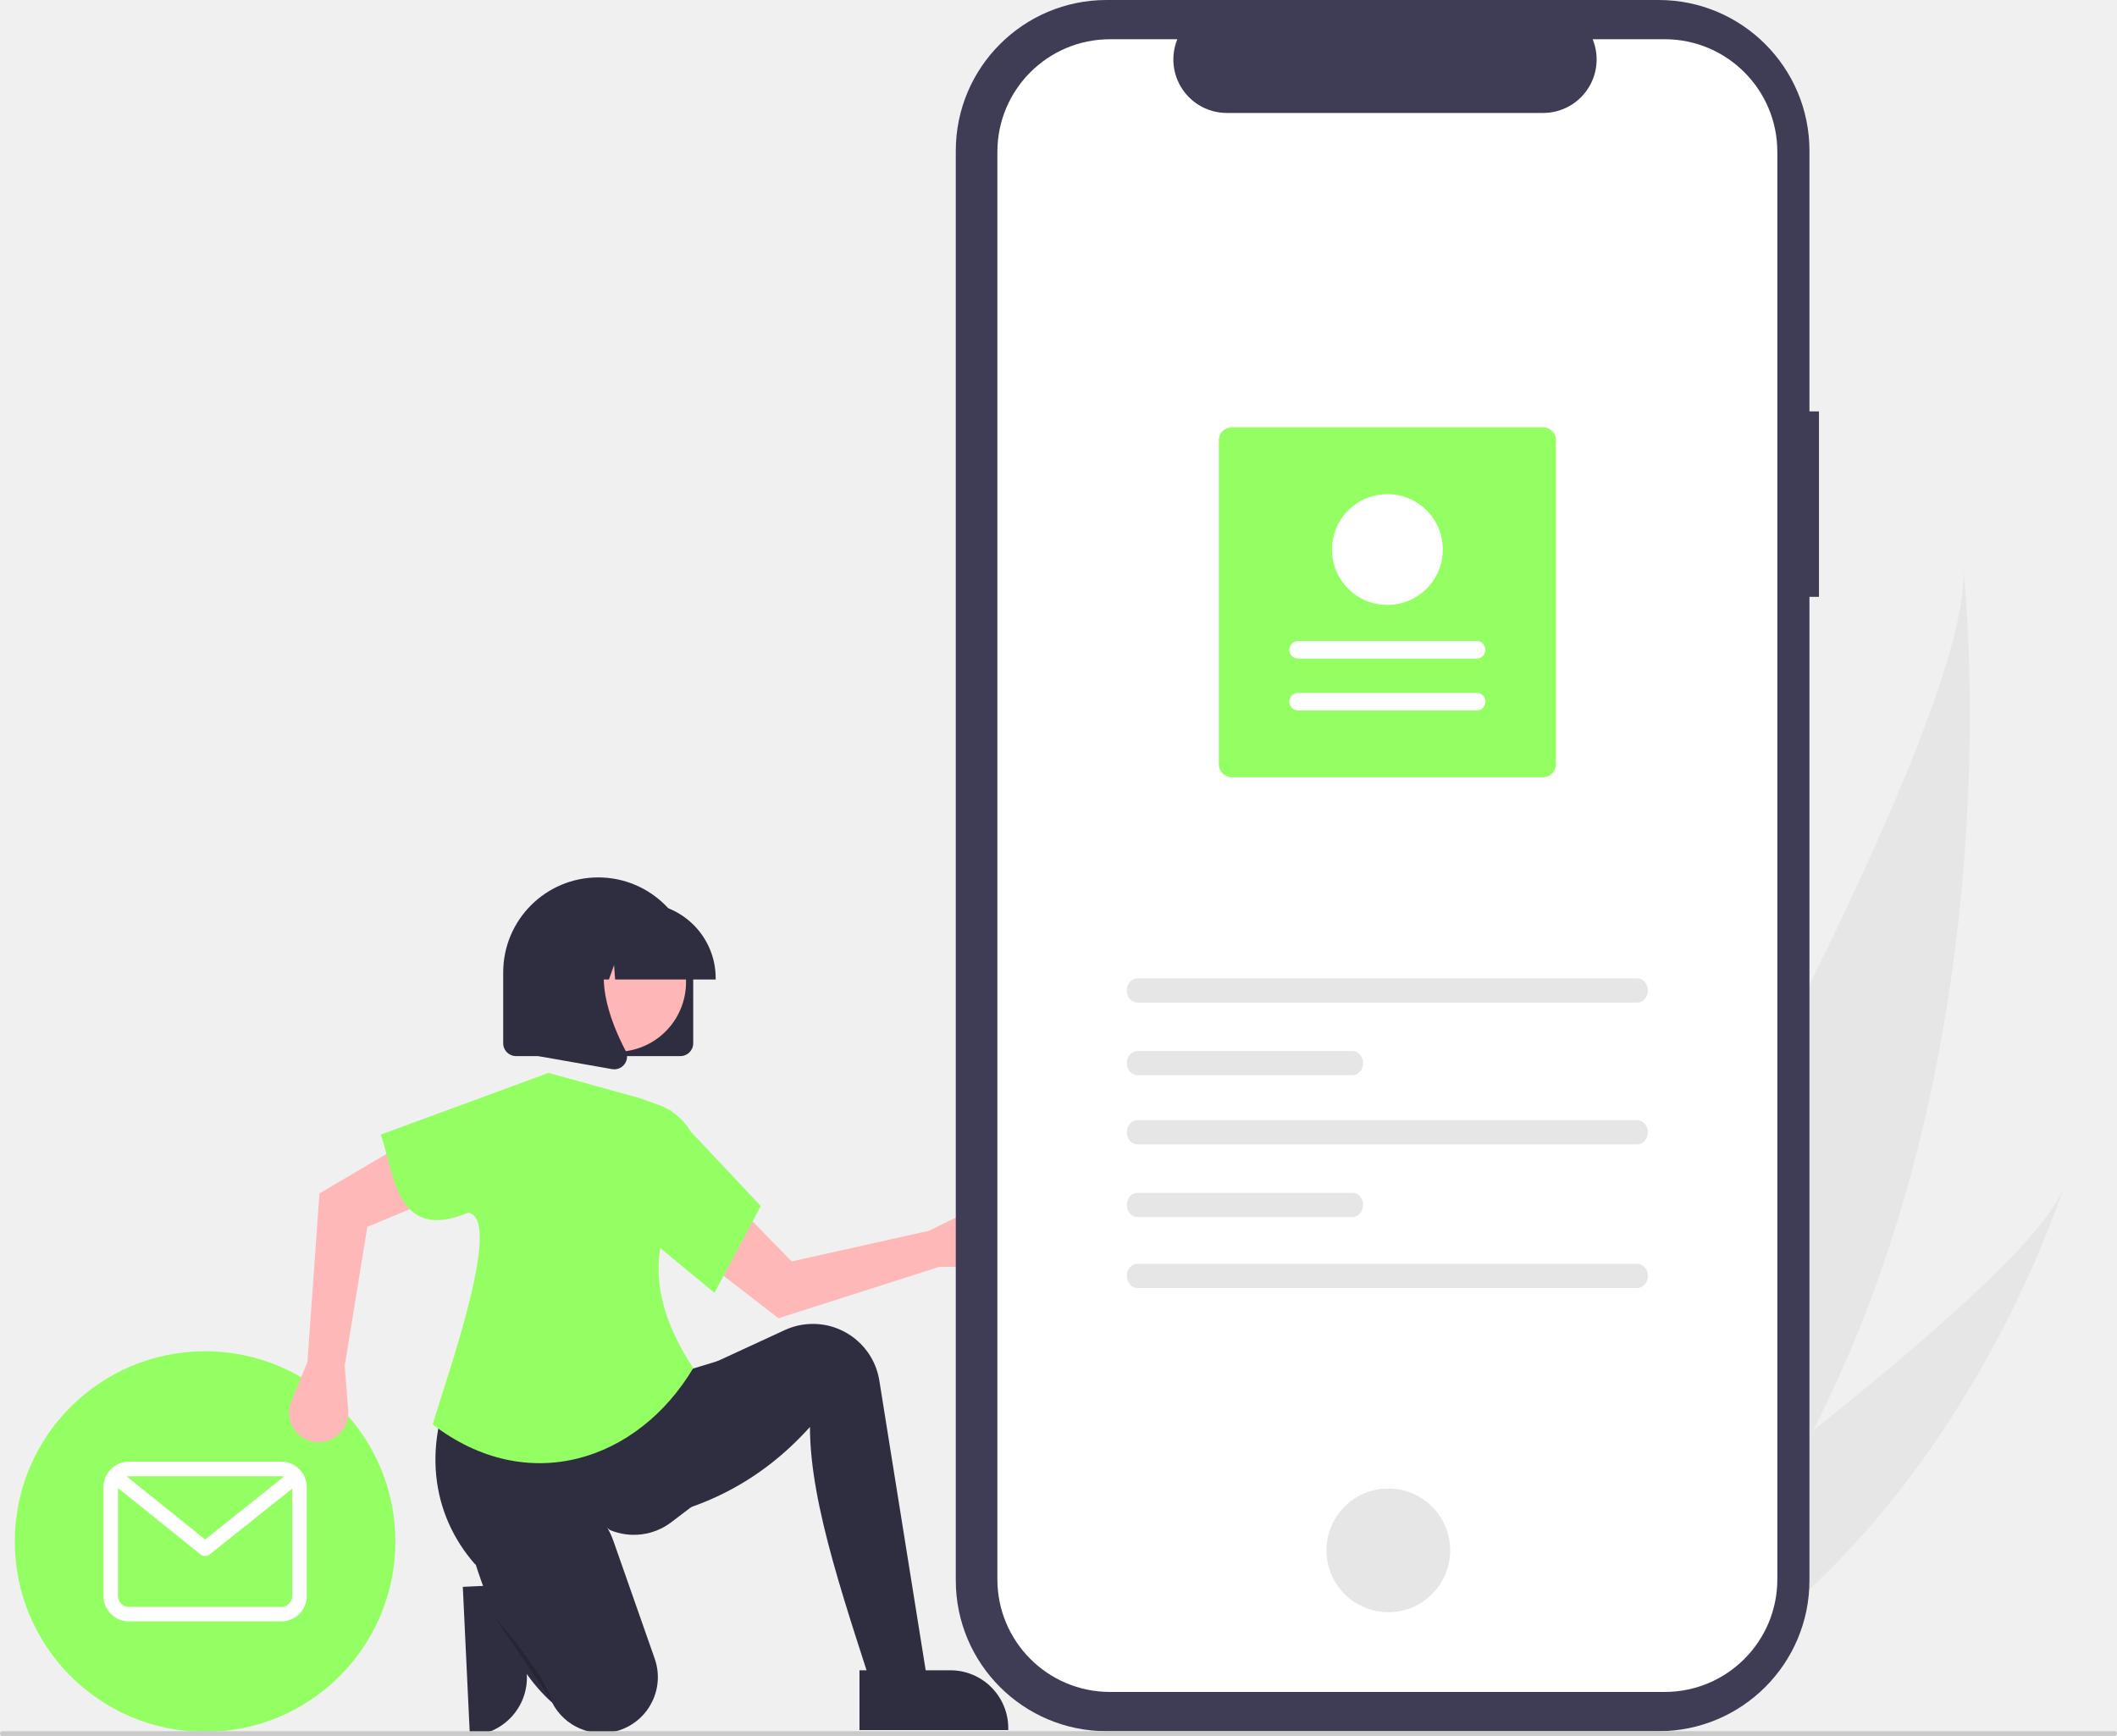
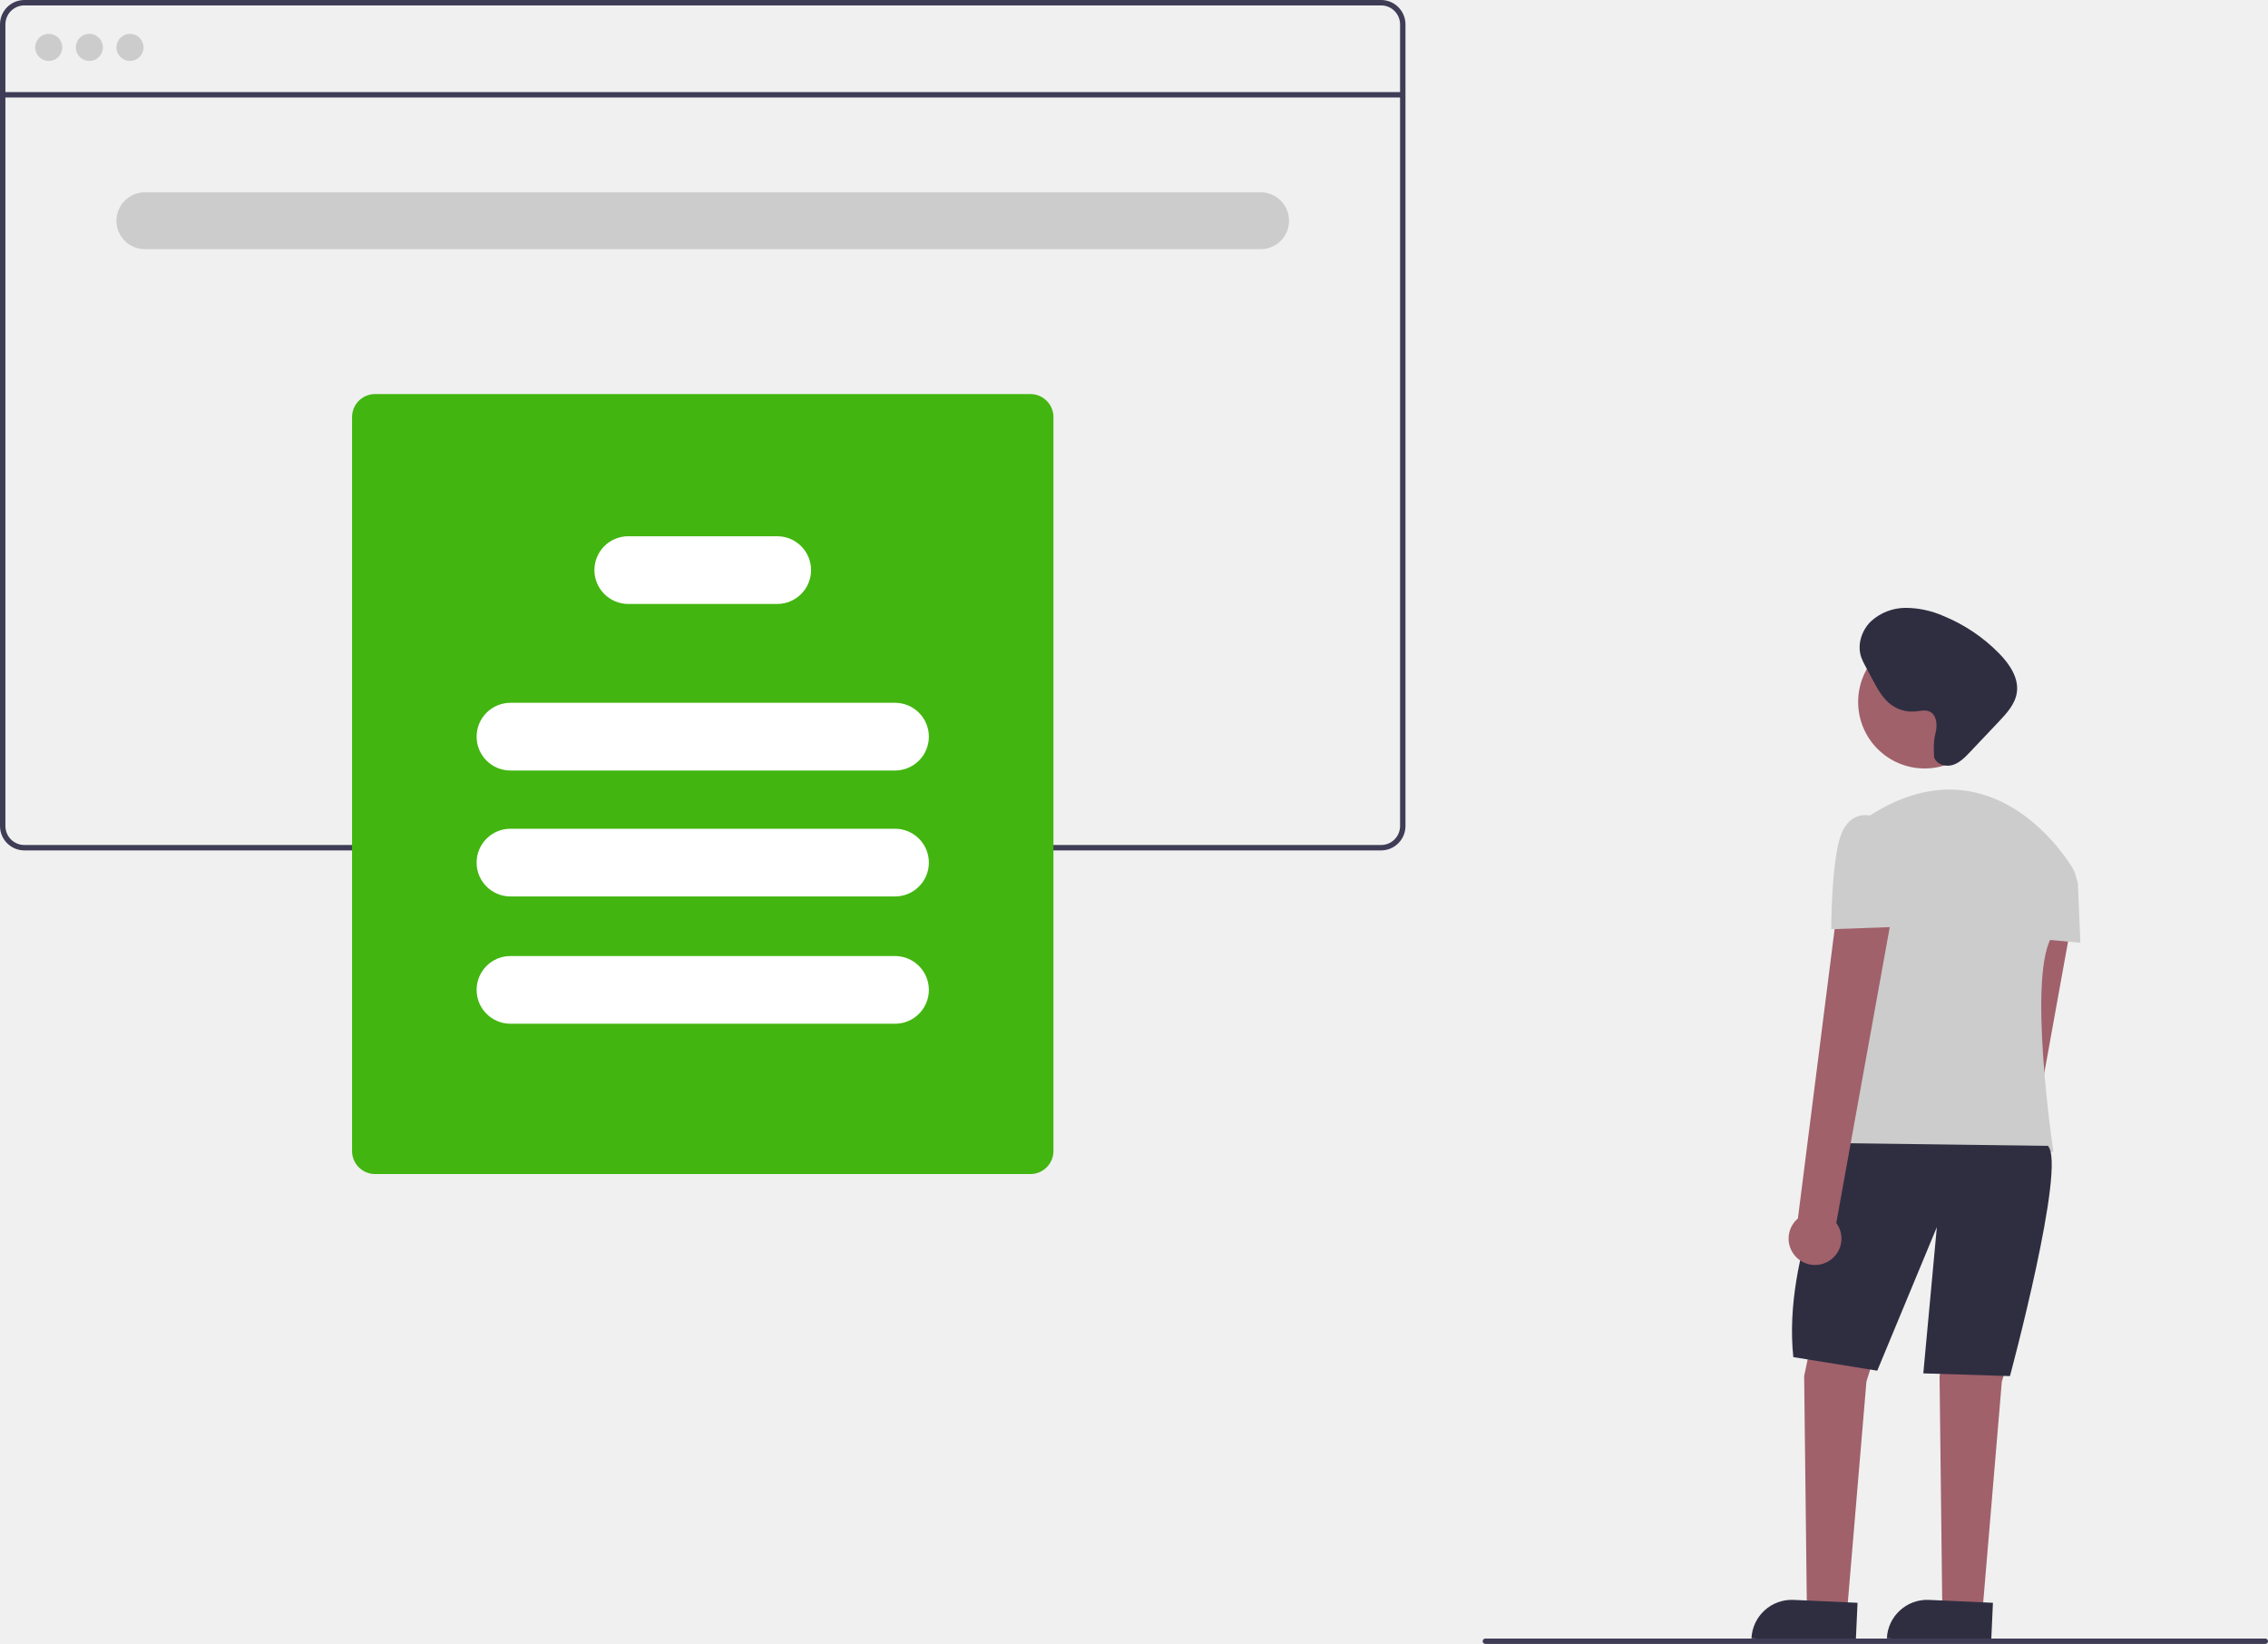
- <svg xmlns="http://www.w3.org/2000/svg" id="a51d4639-2054-454d-a26d-938e218c2a6d" data-name="Layer 1" width="890" height="729.787" viewBox="0 0 890 729.787">
-   <path d="M374.677,751.016l1.81,38.157 0.0.002a24.345,24.345,0,0,1-23.164,25.469l-.79.037-2.964-62.474Z" transform="translate(-155 -85.10634)" fill="#2f2e41" />
-   <path d="M917.171,686.534c-18.173,35.465-41.224,69.764-70.389,100.808-.648.701-1.302,1.384-1.962,2.079l-69.101-32.713c.423-.702.886-1.491,1.385-2.353,29.683-50.787,208.865-360.591,203.203-430.758C980.966,329.384,1002.205,520.765,917.171,686.534Z" transform="translate(-155 -85.10634)" fill="#e6e6e6" />
-   <path d="M860.113,793.652c-.967.55-1.959,1.088-2.957,1.608l-51.838-24.541c.725-.514,1.569-1.122,2.539-1.806,15.881-11.403,63.105-45.613,109.314-82.38,49.658-39.511,98.152-81.964,105.354-102.228C1021.062,588.952,975.611,730.202,860.113,793.652Z" transform="translate(-155 -85.10634)" fill="#e6e6e6" />
-   <circle cx="86.23" cy="648.051" r="80" fill="#93ff63" />
-   <path d="M273.275,699.586H209.184a10.694,10.694,0,0,0-10.682,10.682v45.779a10.694,10.694,0,0,0,10.682,10.682h64.091A10.694,10.694,0,0,0,283.957,756.046v-45.779A10.694,10.694,0,0,0,273.275,699.586Zm0,6.104a4.559,4.559,0,0,1,1.134.148l-33.172,26.461-32.978-26.515a4.58,4.58,0,0,1,.925-.094Zm0,54.935H209.184a4.583,4.583,0,0,1-4.578-4.578V710.679l34.711,27.909a3.052,3.052,0,0,0,3.815.007l34.72-27.697v45.148A4.583,4.583,0,0,1,273.275,760.624Z" transform="translate(-155 -85.10634)" fill="#fff" />
-   <path d="M549.968,617.658l17.9.147a12.454,12.454,0,0,0,12.398-14.43h0a12.454,12.454,0,0,0-17.807-9.191L545.579,602.513l-57.737,12.876-24.735-25.289-14.208,23.401,33.378,25.788Z" transform="translate(-155 -85.10634)" fill="#ffb8b8" />
-   <path d="M546.613,802.596l-21.089,4.056c-14.405-45.408-30.013-88.411-30.012-121.67-20.386,22.689-45.667,35.669-75.436,39.746l3.245-50.29,24.334-12.978,37.243-17.189a28.281,28.281,0,0,1,10.365-2.564h0a28.281,28.281,0,0,1,29.412,23.773Z" transform="translate(-155 -85.10634)" fill="#2f2e41" />
-   <path d="M445.627,718.644l-8.406,6.388a26.031,26.031,0,0,1-25.662,3.345h0C387.484,710.331,370.38,715.655,354.878,742.894c-18.594-20.985-23.182-51.295-6.587-82.651L440.355,662.27l18.656-5.678Z" transform="translate(-155 -85.10634)" fill="#2f2e41" />
-   <path d="M414.967,812.623h0a23.507,23.507,0,0,1-27.82-11.721c-8.274-7.287-15.255-17.721-21.309-30.409a235.353,235.353,0,0,1-11.167-28.683c-4.19-12.94,2.816-27.077,15.855-30.948q.582-.173,1.177-.326c17.406-4.469,35.281,5.571,41.231,22.528l17.301,49.308a23.507,23.507,0,0,1-14.398,29.964Q415.404,812.488,414.967,812.623Z" transform="translate(-155 -85.10634)" fill="#2f2e41" />
-   <path d="M362.891,764.878s20.278,22.712,24.334,35.69" transform="translate(-155 -85.10634)" opacity="0.2" style="isolation:isolate" />
-   <path d="M284.244,657.693l-6.787,16.564a12.454,12.454,0,0,0,8.791,16.872h0a12.454,12.454,0,0,0,15.149-13.118l-1.462-18.767,9.496-58.388,32.669-13.57-16.448-21.885L289.309,586.811Z" transform="translate(-155 -85.10634)" fill="#ffb8b8" />
-   <path d="M446.438,660.242c-23.306,39.147-69.767,54.306-109.56,23.652,7-23,29.6-86.567,15-89-31,13-31.045-17.523-36.843-32.799l70.569-25.956,38.123,10.545,7.815,2.773a26.42,26.42,0,0,1,17.582,24.537C433.109,597.129,421.254,621.809,446.438,660.242Z" transform="translate(-155 -85.10634)" fill="#93ff63" />
-   <path d="M455.361,628.608,427.377,605.491l9.328-53.94,38.123,40.557Z" transform="translate(-155 -85.10634)" fill="#93ff63" />
-   <path id="bc7f4772-a479-43ba-84b6-0038831d0625" data-name="b82a9922-ead1-40af-af3b-f133b244cde7" d="M919.705,258.051h-4v-109.545a63.4,63.4,0,0,0-63.4-63.4h-232.087a63.4,63.4,0,0,0-63.4,63.4v600.974a63.4,63.4,0,0,0,63.4,63.4H852.303a63.4,63.4,0,0,0,63.4-63.4V336.027h4Z" transform="translate(-155 -85.10634)" fill="#3f3d56" />
-   <path id="e7549b14-e146-4c1f-8b4f-7638ef62aaf0" data-name="b2a7827b-2d2c-407d-93be-35e4c67116bc" d="M854.862,101.599h-30.295a22.495,22.495,0,0,1-20.828,30.994h-132.959a22.495,22.495,0,0,1-20.827-30.991h-28.3a47.348,47.348,0,0,0-47.348,47.348v600.089a47.348,47.348,0,0,0,47.348,47.348H854.854a47.348,47.348,0,0,0,47.348-47.348v-0h0V148.947a47.348,47.348,0,0,0-47.348-47.348h.009Z" transform="translate(-155 -85.10634)" fill="#fff" />
-   <circle id="f4a12a6a-3235-4aa9-87a4-fdfa38e5097e" data-name="e6b07811-3d0f-4972-ba4c-46b0c6566e33" cx="583.658" cy="651.746" r="26" fill="#e6e6e6" />
-   <path d="M633.182,496.405c-2.458,0-4.458,2.283-4.458,5.088s2,5.088,4.458,5.088H843.325c2.458,0,4.458-2.283,4.458-5.088s-2-5.088-4.458-5.088Z" transform="translate(-155 -85.10634)" fill="#e6e6e6" />
-   <path d="M633.182,616.405c-2.458,0-4.458,2.283-4.458,5.088s2,5.088,4.458,5.088H843.325c2.458,0,4.458-2.283,4.458-5.088s-2-5.088-4.458-5.088Z" transform="translate(-155 -85.10634)" fill="#e6e6e6" />
-   <path d="M633.182,526.932c-2.458,0-4.458,2.283-4.458,5.088s2,5.088,4.458,5.088h90.425c2.458,0,4.458-2.283,4.458-5.088s-2-5.088-4.458-5.088Z" transform="translate(-155 -85.10634)" fill="#e6e6e6" />
-   <path d="M633.182,556.03c-2.458,0-4.458,2.283-4.458,5.088s2,5.088,4.458,5.088H843.325c2.458,0,4.458-2.283,4.458-5.088s-2-5.088-4.458-5.088Z" transform="translate(-155 -85.10634)" fill="#e6e6e6" />
-   <path d="M633.182,586.558c-2.458,0-4.458,2.283-4.458,5.088s2,5.088,4.458,5.088h90.425c2.458,0,4.458-2.283,4.458-5.088s-2-5.088-4.458-5.088Z" transform="translate(-155 -85.10634)" fill="#e6e6e6" />
-   <path d="M672.853,264.733H803.667a5.457,5.457,0,0,1,5.451,5.451V406.421a5.457,5.457,0,0,1-5.451,5.451H672.853a5.457,5.457,0,0,1-5.451-5.451V270.184A5.457,5.457,0,0,1,672.853,264.733Z" transform="translate(-155 -85.10634)" fill="#93ff63" />
-   <path d="M775.793,383.777a3.7,3.7,0,1,0,.004-7.401H700.727a3.7,3.7,0,1,0-.004,7.401H775.793Z" transform="translate(-155 -85.10634)" fill="#fff" />
-   <path d="M775.793,361.975a3.7,3.7,0,0,0,0-7.401H700.727a3.7,3.7,0,1,0-.004,7.401H775.793Z" transform="translate(-155 -85.10634)" fill="#fff" />
-   <path d="M738.26,292.828a23.293,23.293,0,1,1-23.293,23.293v0A23.319,23.319,0,0,1,738.26,292.828Z" transform="translate(-155 -85.10634)" fill="#fff" />
-   <path d="M441.064,529.077H371.914a5.371,5.371,0,0,1-5.365-5.365V493.906a39.94,39.94,0,1,1,79.88,0v29.806A5.371,5.371,0,0,1,441.064,529.077Z" transform="translate(-155 -85.10634)" fill="#2f2e41" />
-   <circle cx="414.124" cy="497.999" r="29.283" transform="translate(-376.4859 537.3971) rotate(-61.33682)" fill="#ffb6b6" />
-   <path d="M455.878,496.886H413.595l-.434-6.071-2.168,6.071h-6.511l-.859-12.032-4.297,12.032h-12.598V496.29a31.63,31.63,0,0,1,31.594-31.594h5.961A31.63,31.63,0,0,1,455.878,496.29Z" transform="translate(-155 -85.10634)" fill="#2f2e41" />
-   <path d="M413.248,534.64a5.481,5.481,0,0,1-.949-.084l-30.962-5.463V477.923h34.083l-.844.984c-11.74,13.692-2.895,35.894,3.422,47.91a5.286,5.286,0,0,1-.42,5.612A5.344,5.344,0,0,1,413.248,534.64Z" transform="translate(-155 -85.10634)" fill="#2f2e41" />
-   <path d="M516.333,787.282l38.2-.002h.002A24.345,24.345,0,0,1,578.878,811.624v.791l-62.544.002Z" transform="translate(-155 -85.10634)" fill="#2f2e41" />
-   <path d="M1044,814.894H156a1,1,0,0,1,0-2h888a1,1,0,0,1,0,2Z" transform="translate(-155 -85.10634)" fill="#cacaca" />
+ <svg xmlns="http://www.w3.org/2000/svg" id="e3f9207d-45bb-4c5f-8073-de7ce7a37f24" data-name="Layer 1" width="837.5" height="606.999" viewBox="0 0 837.5 606.999">
+   <path d="M691.25,146.5h-501a9.014,9.014,0,0,0-9,9v296a9.014,9.014,0,0,0,9,9h501a9.014,9.014,0,0,0,9-9v-296A9.014,9.014,0,0,0,691.25,146.5Zm7,305a7.008,7.008,0,0,1-7,7h-501a7.008,7.008,0,0,1-7-7v-296a7.008,7.008,0,0,1,7-7h501a7.008,7.008,0,0,1,7,7Z" transform="translate(-181.2502 -146.5004)" fill="#3f3d56" />
+   <rect x="1" y="34" width="517" height="2" fill="#3f3d56" />
+   <circle cx="18" cy="17.5" r="5" fill="#ccc" />
+   <circle cx="33" cy="17.5" r="5" fill="#ccc" />
+   <circle cx="48" cy="17.5" r="5" fill="#ccc" />
+   <path d="M561.75,580h-242a8.51,8.51,0,0,1-8.5-8.5v-271a8.51,8.51,0,0,1,8.5-8.5h242a8.509,8.509,0,0,1,8.5,8.5v271A8.51,8.51,0,0,1,561.75,580Z" transform="translate(-181.2502 -146.5004)" fill="#42b510" />
+   <path d="M511.75,431h-142a12.5,12.5,0,0,1,0-25h142a12.5,12.5,0,0,1,0,25Z" transform="translate(-181.2502 -146.5004)" fill="#fff" />
+   <path d="M511.75,477.5h-142a12.5,12.5,0,0,1,0-25h142a12.5,12.5,0,0,1,0,25Z" transform="translate(-181.2502 -146.5004)" fill="#fff" />
+   <path d="M511.75,524.5h-142a12.5,12.5,0,1,1,0-25h142a12.5,12.5,0,0,1,0,25Z" transform="translate(-181.2502 -146.5004)" fill="#fff" />
+   <path d="M468.25,369.5h-55a12.5,12.5,0,0,1,0-25h55a12.5,12.5,0,0,1,0,25Z" transform="translate(-181.2502 -146.5004)" fill="#fff" />
+   <rect x="43" y="71" width="433" height="21" rx="10.5" fill="#ccc" />
+   <path d="M920.867,622.523a9.691,9.691,0,0,0,3.465-14.45l22.582-124.975-21.073-.278-15.682,123.584a9.743,9.743,0,0,0,10.707,16.119Z" transform="translate(-181.2502 -146.5004)" fill="#a0616a" />
+   <polygon points="674.215 470.097 666.215 508.097 667.215 593.097 682.215 593.097 689.215 510.097 700.215 475.097 674.215 470.097" fill="#a0616a" />
+   <polygon points="724.215 470.097 716.215 508.097 717.215 593.097 732.215 593.097 739.215 510.097 750.215 475.097 724.215 470.097" fill="#a0616a" />
+   <path d="M843.216,737.425h23.644a0,0,0,0,1,0,0v14.887a0,0,0,0,1,0,0H828.33a0,0,0,0,1,0,0v0A14.887,14.887,0,0,1,843.216,737.425Z" transform="translate(-146.6022 -184.1685) rotate(2.59897)" fill="#2f2e41" />
+   <path d="M893.216,737.425h23.644a0,0,0,0,1,0,0v14.887a0,0,0,0,1,0,0H878.33a0,0,0,0,1,0,0v0A14.887,14.887,0,0,1,893.216,737.425Z" transform="translate(-146.5508 -186.4357) rotate(2.59897)" fill="#2f2e41" />
+   <circle cx="710.715" cy="259.18" r="24.561" fill="#a0616a" />
+   <path d="M946.243,466.43c-8.127-12.752-35.166-44.527-75.278-18.332,0,0,9.5,79.5-13.5,122.5,0,0,53,16,82,1,0,0-10-67,0-80a53.904,53.904,0,0,0,8.013-13.726A12.891,12.891,0,0,0,946.243,466.43Z" transform="translate(-181.2502 -146.5004)" fill="#ccc" />
+   <path d="M936.465,465.598l9.814,4.089a3.718,3.718,0,0,1,2.285,3.278l.901,21.633-22-2Z" transform="translate(-181.2502 -146.5004)" fill="#ccc" />
+   <path d="M861.465,568.598s-22,41-18,79l31,5,22-53-5,54,32,1s21-78,14-85Z" transform="translate(-181.2502 -146.5004)" fill="#2f2e41" />
+   <path d="M855.867,612.523a9.691,9.691,0,0,0,3.465-14.45l22.582-124.975-21.073-.278-15.682,123.584a9.743,9.743,0,0,0,10.707,16.119Z" transform="translate(-181.2502 -146.5004)" fill="#a0616a" />
+   <path d="M880.465,448.598l-9-1s-8-2-11,9-3,33-3,33l28-1Z" transform="translate(-181.2502 -146.5004)" fill="#ccc" />
+   <path d="M895.899,417.505c.882-3.062.627-7.205-2.341-8.363-1.547-.603-3.272-.127-4.924.042a13.141,13.141,0,0,1-9.081-2.499c-3.071-2.283-4.967-5.772-6.768-9.147l-2.724-5.106a22.18,22.18,0,0,1-1.546-3.327c-1.516-4.507.13-9.726,3.499-13.082a18.976,18.976,0,0,1,12.963-5.082,34.984,34.984,0,0,1,13.851,2.967,61.261,61.261,0,0,1,20.653,13.875c3.832,3.92,7.32,9.027,6.52,14.45-.623,4.221-3.7,7.602-6.635,10.7l-10.645,11.237c-1.885,1.99-3.9,4.061-6.532,4.826s-6.023-.359-6.741-3.004C895.45,425.991,895.017,420.567,895.899,417.505Z" transform="translate(-181.2502 -146.5004)" fill="#2f2e41" />
+   <path d="M1018.75,752.5a1.003,1.003,0,0,1-1,1h-288a1,1,0,0,1,0-2h288A1.003,1.003,0,0,1,1018.75,752.5Z" transform="translate(-181.2502 -146.5004)" fill="#3f3d56" />
</svg>
